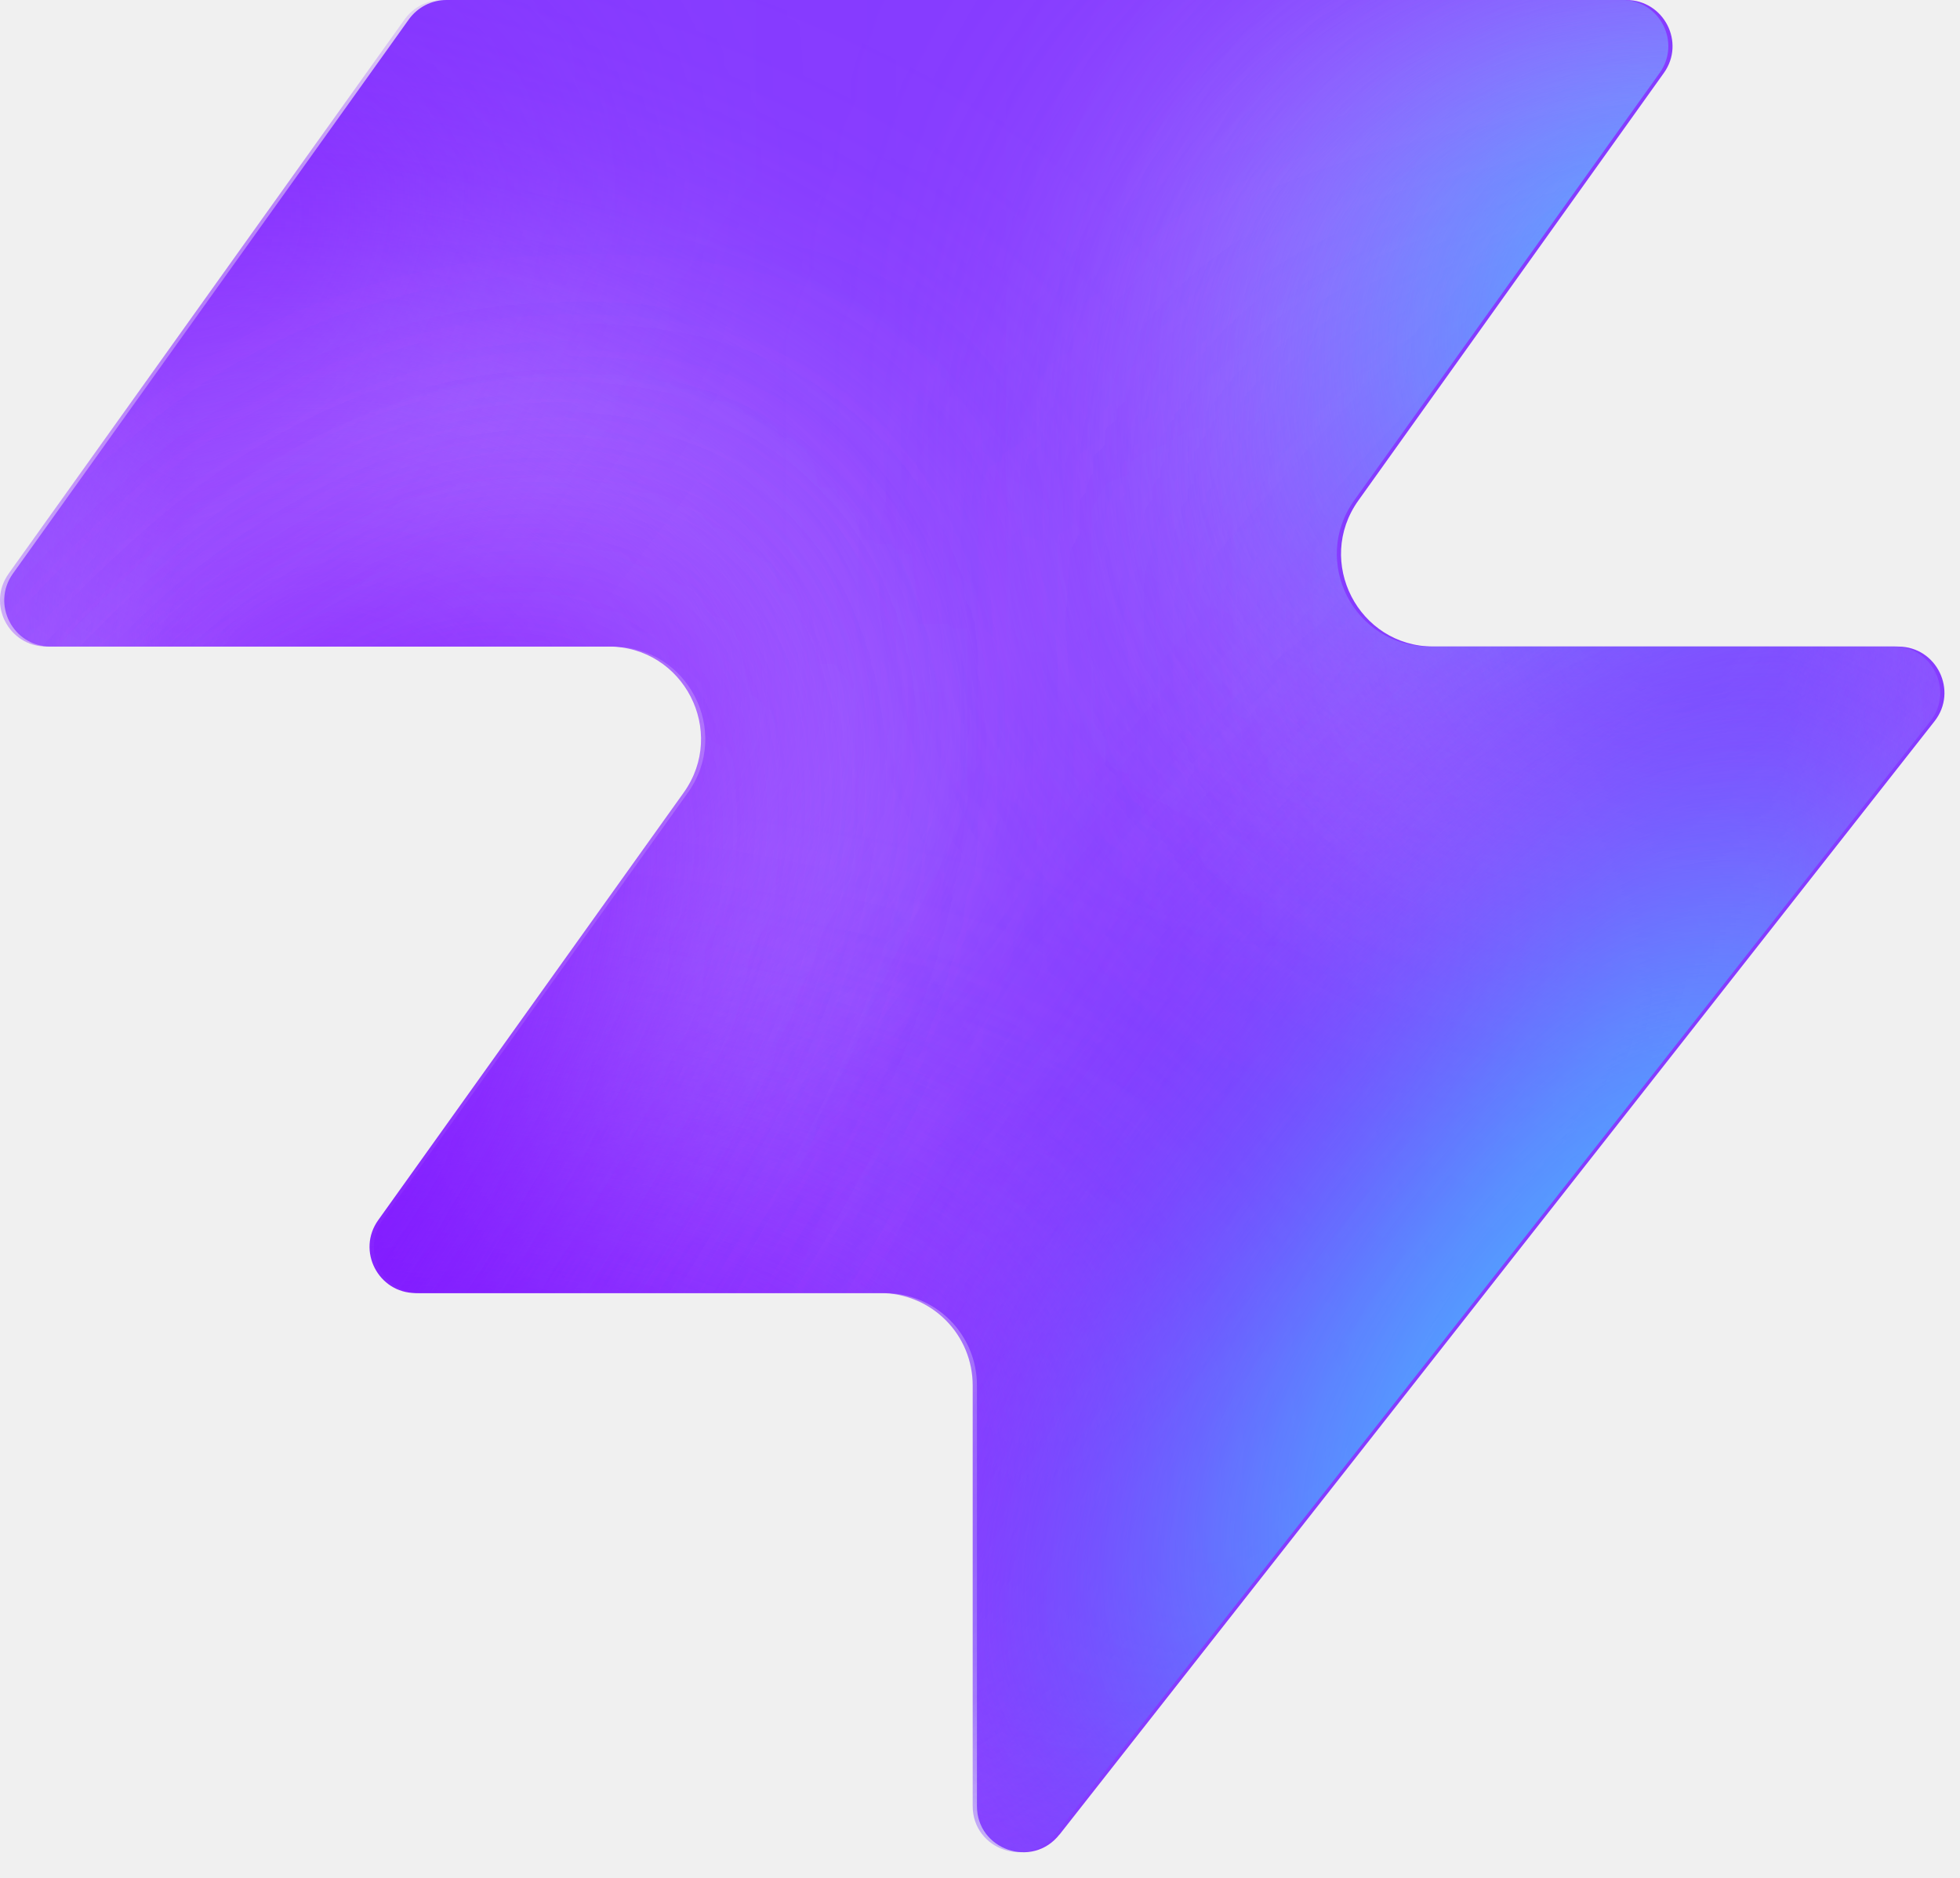
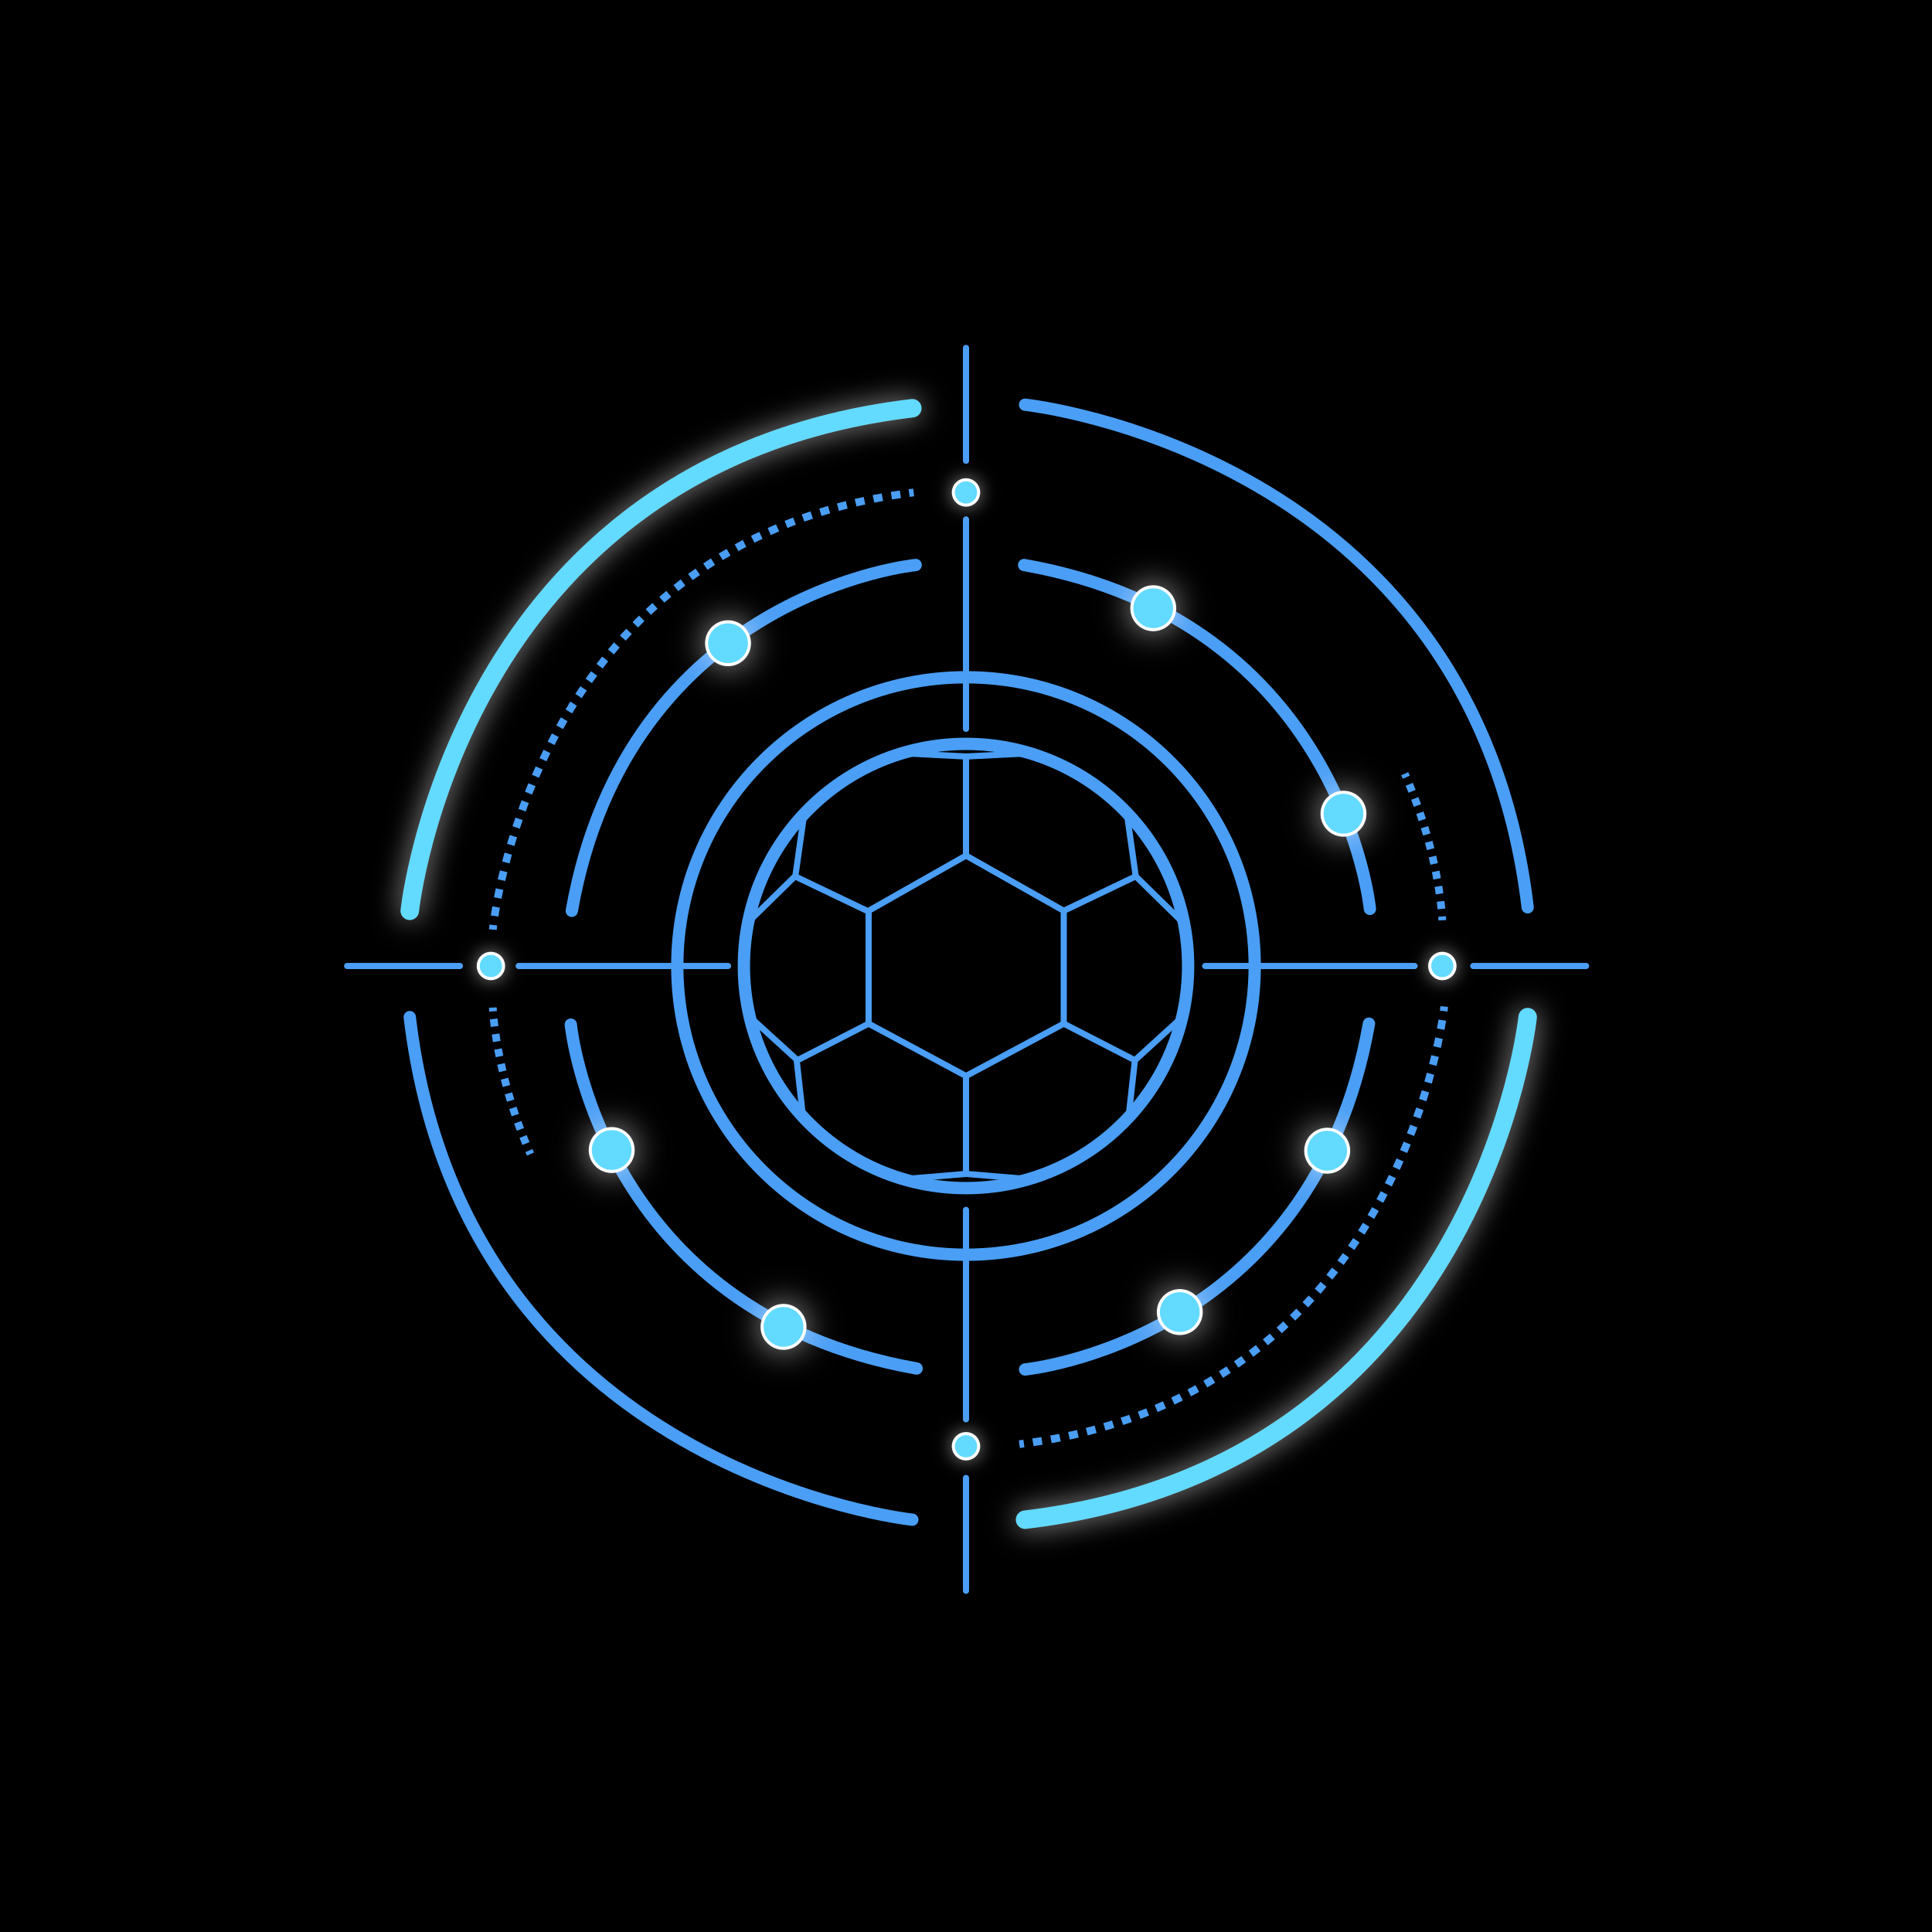
- <svg xmlns="http://www.w3.org/2000/svg" width="48" height="46" fill="none" viewBox="0 0 48 46">
-   <path fill="#863bff" d="M25.946 44.938c-.664.845-2.021.375-2.021-.698V33.937a2.26 2.26 0 0 0-2.262-2.262H10.287c-.92 0-1.456-1.04-.92-1.788l7.48-10.471c1.07-1.497 0-3.578-1.842-3.578H1.237c-.92 0-1.456-1.04-.92-1.788L10.013.474c.214-.297.556-.474.92-.474h28.894c.92 0 1.456 1.04.92 1.788l-7.48 10.471c-1.07 1.498 0 3.579 1.842 3.579h11.377c.943 0 1.473 1.088.89 1.83L25.947 44.94z" style="fill:#863bff;fill:color(display-p3 .525 .23 1);fill-opacity:1" />
-   <mask id="a" width="48" height="46" x="0" y="0" maskUnits="userSpaceOnUse" style="mask-type:alpha">
-     <path fill="#000" d="M25.842 44.938c-.664.844-2.021.375-2.021-.698V33.937a2.26 2.26 0 0 0-2.262-2.262H10.183c-.92 0-1.456-1.04-.92-1.788l7.48-10.471c1.07-1.498 0-3.579-1.842-3.579H1.133c-.92 0-1.456-1.04-.92-1.787L9.91.473c.214-.297.556-.474.92-.474h28.894c.92 0 1.456 1.04.92 1.788l-7.48 10.471c-1.07 1.498 0 3.578 1.842 3.578h11.377c.943 0 1.473 1.088.89 1.832L25.843 44.94z" style="fill:#000;fill-opacity:1" />
-   </mask>
-   <g mask="url(#a)">
-     <g filter="url(#b)">
-       <ellipse cx="5.508" cy="14.704" fill="#ede6ff" rx="5.508" ry="14.704" style="fill:#ede6ff;fill:color(display-p3 .927 .903 1);fill-opacity:1" transform="matrix(.00324 1 1 -.00324 -4.47 31.516)" />
-     </g>
-     <g filter="url(#c)">
-       <ellipse cx="10.399" cy="29.851" fill="#ede6ff" rx="10.399" ry="29.851" style="fill:#ede6ff;fill:color(display-p3 .927 .903 1);fill-opacity:1" transform="matrix(.00324 1 1 -.00324 -39.328 7.883)" />
-     </g>
-     <g filter="url(#d)">
-       <ellipse cx="5.508" cy="30.487" fill="#7e14ff" rx="5.508" ry="30.487" style="fill:#7e14ff;fill:color(display-p3 .492 .077 1);fill-opacity:1" transform="rotate(89.814 -25.913 -14.639)scale(1 -1)" />
-     </g>
-     <g filter="url(#e)">
-       <ellipse cx="5.508" cy="30.599" fill="#7e14ff" rx="5.508" ry="30.599" style="fill:#7e14ff;fill:color(display-p3 .492 .077 1);fill-opacity:1" transform="rotate(89.814 -32.644 -3.334)scale(1 -1)" />
-     </g>
-     <g filter="url(#f)">
-       <ellipse cx="5.508" cy="30.599" fill="#7e14ff" rx="5.508" ry="30.599" style="fill:#7e14ff;fill:color(display-p3 .492 .077 1);fill-opacity:1" transform="matrix(.00324 1 1 -.00324 -34.34 30.47)" />
-     </g>
-     <g filter="url(#g)">
-       <ellipse cx="14.072" cy="22.078" fill="#ede6ff" rx="14.072" ry="22.078" style="fill:#ede6ff;fill:color(display-p3 .927 .903 1);fill-opacity:1" transform="rotate(93.35 24.506 48.493)scale(-1 1)" />
-     </g>
-     <g filter="url(#h)">
-       <ellipse cx="3.47" cy="21.501" fill="#7e14ff" rx="3.47" ry="21.501" style="fill:#7e14ff;fill:color(display-p3 .492 .077 1);fill-opacity:1" transform="rotate(89.009 28.708 47.59)scale(-1 1)" />
-     </g>
-     <g filter="url(#i)">
-       <ellipse cx="3.47" cy="21.501" fill="#7e14ff" rx="3.47" ry="21.501" style="fill:#7e14ff;fill:color(display-p3 .492 .077 1);fill-opacity:1" transform="rotate(89.009 28.708 47.59)scale(-1 1)" />
-     </g>
-     <g filter="url(#j)">
-       <ellipse cx=".387" cy="8.972" fill="#7e14ff" rx="4.407" ry="29.108" style="fill:#7e14ff;fill:color(display-p3 .492 .077 1);fill-opacity:1" transform="rotate(39.51 .387 8.972)" />
-     </g>
-     <g filter="url(#k)">
-       <ellipse cx="47.523" cy="-6.092" fill="#7e14ff" rx="4.407" ry="29.108" style="fill:#7e14ff;fill:color(display-p3 .492 .077 1);fill-opacity:1" transform="rotate(37.892 47.523 -6.092)" />
-     </g>
-     <g filter="url(#l)">
-       <ellipse cx="41.412" cy="6.333" fill="#47bfff" rx="5.971" ry="9.665" style="fill:#47bfff;fill:color(display-p3 .28 .748 1);fill-opacity:1" transform="rotate(37.892 41.412 6.333)" />
-     </g>
-     <g filter="url(#m)">
-       <ellipse cx="-1.879" cy="38.332" fill="#7e14ff" rx="4.407" ry="29.108" style="fill:#7e14ff;fill:color(display-p3 .492 .077 1);fill-opacity:1" transform="rotate(37.892 -1.88 38.332)" />
-     </g>
-     <g filter="url(#n)">
-       <ellipse cx="-1.879" cy="38.332" fill="#7e14ff" rx="4.407" ry="29.108" style="fill:#7e14ff;fill:color(display-p3 .492 .077 1);fill-opacity:1" transform="rotate(37.892 -1.88 38.332)" />
-     </g>
-     <g filter="url(#o)">
-       <ellipse cx="35.651" cy="29.907" fill="#7e14ff" rx="4.407" ry="29.108" style="fill:#7e14ff;fill:color(display-p3 .492 .077 1);fill-opacity:1" transform="rotate(37.892 35.651 29.907)" />
-     </g>
-     <g filter="url(#p)">
-       <ellipse cx="38.418" cy="32.4" fill="#47bfff" rx="5.971" ry="15.297" style="fill:#47bfff;fill:color(display-p3 .28 .748 1);fill-opacity:1" transform="rotate(37.892 38.418 32.4)" />
+ <svg xmlns="http://www.w3.org/2000/svg" id="Layer_2" viewBox="0 0 1254 1254">
+   <defs>
+     <style>.cls-1{filter:url(#outer-glow-6);}.cls-2{filter:url(#outer-glow-7);}.cls-3{filter:url(#outer-glow-8);}.cls-4{filter:url(#outer-glow-9);}.cls-5{filter:url(#outer-glow-2);}.cls-6{filter:url(#outer-glow-3);}.cls-7{filter:url(#outer-glow-4);}.cls-8{filter:url(#outer-glow-5);}.cls-9{filter:url(#outer-glow-1);}.cls-10,.cls-11,.cls-12,.cls-13,.cls-14,.cls-15,.cls-16,.cls-17,.cls-18{stroke:#4a9ef5;}.cls-10,.cls-11,.cls-12,.cls-13,.cls-14,.cls-19,.cls-16,.cls-17,.cls-18{fill:none;}.cls-10,.cls-15,.cls-19{stroke-linecap:round;}.cls-10,.cls-15,.cls-19,.cls-16,.cls-17,.cls-20{stroke-miterlimit:10;}.cls-10,.cls-17{stroke-width:8px;}.cls-11{stroke-dasharray:5.94 5.94;}.cls-11,.cls-12,.cls-13,.cls-14,.cls-18{stroke-width:5px;}.cls-11,.cls-14,.cls-18{stroke-miterlimit:5;}.cls-12{stroke-dasharray:4.93 4.93;}.cls-12,.cls-13{stroke-miterlimit:6;}.cls-15{fill:#4a9ef5;}.cls-15,.cls-16{stroke-width:4px;}.cls-19{stroke:#64daff;stroke-width:12px;}.cls-20{fill:#64daff;stroke:#fff;stroke-width:2px;}.cls-18{stroke-dasharray:5.92 5.92;}.cls-21{filter:url(#outer-glow-11);}.cls-22{filter:url(#outer-glow-13);}.cls-23{filter:url(#outer-glow-12);}.cls-24{filter:url(#outer-glow-10);}</style>
+     <filter id="outer-glow-1" x="232" y="231" width="394" height="394" filterUnits="userSpaceOnUse">
+       <feOffset dx="0" dy="0" />
+       <feGaussianBlur result="blur" stdDeviation="9" />
+       <feFlood flood-color="#fff" flood-opacity=".6" />
+       <feComposite in2="blur" operator="in" />
+       <feComposite in="SourceGraphic" />
+     </filter>
+     <filter id="outer-glow-2" x="632" y="627" width="393" height="393" filterUnits="userSpaceOnUse">
+       <feOffset dx="0" dy="0" />
+       <feGaussianBlur result="blur-2" stdDeviation="9" />
+       <feFlood flood-color="#fff" flood-opacity=".6" />
+       <feComposite in2="blur-2" operator="in" />
+       <feComposite in="SourceGraphic" />
+     </filter>
+     <filter id="outer-glow-3" x="424" y="369" width="97" height="97" filterUnits="userSpaceOnUse">
+       <feOffset dx="0" dy="0" />
+       <feGaussianBlur result="blur-3" stdDeviation="11" />
+       <feFlood flood-color="#fff" flood-opacity=".65" />
+       <feComposite in2="blur-3" operator="in" />
+       <feComposite in="SourceGraphic" />
+     </filter>
+     <filter id="outer-glow-4" x="700" y="346" width="97" height="97" filterUnits="userSpaceOnUse">
+       <feOffset dx="0" dy="0" />
+       <feGaussianBlur result="blur-4" stdDeviation="11" />
+       <feFlood flood-color="#fff" flood-opacity=".65" />
+       <feComposite in2="blur-4" operator="in" />
+       <feComposite in="SourceGraphic" />
+     </filter>
+     <filter id="outer-glow-5" x="824" y="480" width="96" height="97" filterUnits="userSpaceOnUse">
+       <feOffset dx="0" dy="0" />
+       <feGaussianBlur result="blur-5" stdDeviation="11" />
+       <feFlood flood-color="#fff" flood-opacity=".65" />
+       <feComposite in2="blur-5" operator="in" />
+       <feComposite in="SourceGraphic" />
+     </filter>
+     <filter id="outer-glow-6" x="717" y="803" width="97" height="97" filterUnits="userSpaceOnUse">
+       <feOffset dx="0" dy="0" />
+       <feGaussianBlur result="blur-6" stdDeviation="11" />
+       <feFlood flood-color="#fff" flood-opacity=".65" />
+       <feComposite in2="blur-6" operator="in" />
+       <feComposite in="SourceGraphic" />
+     </filter>
+     <filter id="outer-glow-7" x="813" y="698" width="97" height="97" filterUnits="userSpaceOnUse">
+       <feOffset dx="0" dy="0" />
+       <feGaussianBlur result="blur-7" stdDeviation="11" />
+       <feFlood flood-color="#fff" flood-opacity=".65" />
+       <feComposite in2="blur-7" operator="in" />
+       <feComposite in="SourceGraphic" />
+     </filter>
+     <filter id="outer-glow-8" x="460" y="813" width="97" height="97" filterUnits="userSpaceOnUse">
+       <feOffset dx="0" dy="0" />
+       <feGaussianBlur result="blur-8" stdDeviation="11" />
+       <feFlood flood-color="#fff" flood-opacity=".65" />
+       <feComposite in2="blur-8" operator="in" />
+       <feComposite in="SourceGraphic" />
+     </filter>
+     <filter id="outer-glow-9" x="349" y="698" width="96" height="97" filterUnits="userSpaceOnUse">
+       <feOffset dx="0" dy="0" />
+       <feGaussianBlur result="blur-9" stdDeviation="11" />
+       <feFlood flood-color="#fff" flood-opacity=".65" />
+       <feComposite in2="blur-9" operator="in" />
+       <feComposite in="SourceGraphic" />
+     </filter>
+     <filter id="outer-glow-10" x="908" y="599" width="56" height="56" filterUnits="userSpaceOnUse">
+       <feOffset dx="0" dy="0" />
+       <feGaussianBlur result="blur-10" stdDeviation="6" />
+       <feFlood flood-color="#fff" flood-opacity=".54" />
+       <feComposite in2="blur-10" operator="in" />
+       <feComposite in="SourceGraphic" />
+     </filter>
+     <filter id="outer-glow-11" x="291" y="599" width="55" height="56" filterUnits="userSpaceOnUse">
+       <feOffset dx="0" dy="0" />
+       <feGaussianBlur result="blur-11" stdDeviation="6" />
+       <feFlood flood-color="#fff" flood-opacity=".54" />
+       <feComposite in2="blur-11" operator="in" />
+       <feComposite in="SourceGraphic" />
+     </filter>
+     <filter id="outer-glow-12" x="599" y="292" width="56" height="55" filterUnits="userSpaceOnUse">
+       <feOffset dx="0" dy="0" />
+       <feGaussianBlur result="blur-12" stdDeviation="6" />
+       <feFlood flood-color="#fff" flood-opacity=".54" />
+       <feComposite in2="blur-12" operator="in" />
+       <feComposite in="SourceGraphic" />
+     </filter>
+     <filter id="outer-glow-13" x="599" y="911" width="56" height="55" filterUnits="userSpaceOnUse">
+       <feOffset dx="0" dy="0" />
+       <feGaussianBlur result="blur-13" stdDeviation="6" />
+       <feFlood flood-color="#fff" flood-opacity=".54" />
+       <feComposite in2="blur-13" operator="in" />
+       <feComposite in="SourceGraphic" />
+     </filter>
+   </defs>
+   <g id="Layer_2-2">
+     <rect width="1254" height="1254" />
+   </g>
+   <g id="Layer_1-2">
+     <g id="Generative_Object_0_0_">
+       <g class="cls-9">
+         <path class="cls-19" d="M265.96,591.17s30.51-290.99,326.2-326.2" />
+       </g>
+       <g class="cls-5">
+         <path class="cls-19" d="M991.55,660.19s-30.51,290.99-326.2,326.2" />
+       </g>
+       <path class="cls-10" d="M665.35,262.69s290.99,30.51,326.2,326.2" />
+       <path class="cls-10" d="M592.16,986.38s-290.99-30.51-326.2-326.2" />
+       <path class="cls-14" d="M319.89,603.37s.09-1.03.34-2.98" />
+       <path class="cls-18" d="M321.04,594.54c6.81-44.6,49.21-244.06,266.09-274.12" />
+       <path class="cls-14" d="M590.07,320.02c.99-.13,1.98-.25,2.98-.38" />
+       <path class="cls-14" d="M937.41,653.31s-.11,1.03-.37,2.97" />
+       <path class="cls-11" d="M936.16,662.15c-7.26,44.65-51.7,244.36-268.61,274.43" />
+       <path class="cls-14" d="M664.6,936.98c-.99.13-1.98.25-2.98.38" />
+       <path class="cls-13" d="M319.89,653.96s.03.86.14,2.49" />
+       <path class="cls-12" d="M320.45,661.36c1.39,13.84,6.12,45.67,21.86,83.17" />
+       <path class="cls-13" d="M343.28,746.81c.33.76.66,1.53,1,2.29" />
+       <path class="cls-13" d="M936.17,597.33s-.03-.86-.14-2.49" />
+       <path class="cls-12" d="M935.61,589.93c-1.39-13.84-6.12-45.67-21.86-83.17" />
+       <path class="cls-13" d="M912.78,504.48c-.33-.76-.66-1.53-1-2.29" />
+       <path class="cls-10" d="M594.32,366.73s-186.74,18.13-223.19,224.44" />
+       <path class="cls-10" d="M665.35,888.87s186.74-18.13,223.19-224.44" />
+       <path class="cls-10" d="M889.17,589.92s-18.13-186.74-224.44-223.19" />
+       <path class="cls-10" d="M370.5,665.05s18.13,186.74,224.44,223.19" />
+       <g class="cls-6">
+         <circle class="cls-20" cx="472.54" cy="417.51" r="13.91" />
+       </g>
+       <g class="cls-7">
+         <circle class="cls-20" cx="748.54" cy="394.78" r="13.91" />
+       </g>
+       <g class="cls-8">
+         <circle class="cls-20" cx="872.01" cy="528.17" r="13.91" />
+       </g>
+       <g class="cls-1">
+         <circle class="cls-20" cx="765.76" cy="851.62" r="13.91" />
+       </g>
+       <g class="cls-2">
+         <circle class="cls-20" cx="861.44" cy="746.89" r="13.91" />
+       </g>
+       <g class="cls-3">
+         <circle class="cls-20" cx="508.56" cy="861.24" r="13.91" />
+       </g>
+       <g class="cls-4">
+         <circle class="cls-20" cx="397.03" cy="746.45" r="13.91" />
+       </g>
+       <line class="cls-15" x1="1029.47" y1="627" x2="956.27" y2="627" />
+       <line class="cls-15" x1="918.14" y1="627" x2="782.25" y2="627" />
+       <g class="cls-24">
+         <circle class="cls-20" cx="936.17" cy="627" r="8.2" />
+       </g>
+       <line class="cls-15" x1="225.32" y1="627" x2="298.53" y2="627" />
+       <line class="cls-15" x1="336.65" y1="627" x2="472.54" y2="627" />
+       <g class="cls-21">
+         <circle class="cls-20" cx="318.62" cy="627" r="8.2" />
+       </g>
+       <line class="cls-15" x1="627" y1="225.84" x2="627" y2="299.05" />
+       <line class="cls-15" x1="627" y1="337.17" x2="627" y2="473.06" />
+       <g class="cls-23">
+         <circle class="cls-20" cx="627" cy="319.64" r="8.2" />
+       </g>
+       <line class="cls-15" x1="627" y1="1032.52" x2="627" y2="959.31" />
+       <line class="cls-15" x1="627" y1="921.19" x2="627" y2="785.3" />
+       <g class="cls-22">
+         <circle class="cls-20" cx="627" cy="938.71" r="8.2" />
+       </g>
+       <circle class="cls-17" cx="627" cy="627" r="187.4" />
+       <circle class="cls-17" cx="627" cy="627" r="144.17" />
+       <polygon class="cls-16" points="627 555.33 563.79 591.17 563.79 664.43 627 698.4 690.45 664.43 690.45 591.17 627 555.33" />
+       <polyline class="cls-16" points="585.49 488.9 627 491.02 627 555.33" />
+       <line class="cls-16" x1="668.51" y1="488.9" x2="627" y2="491.02" />
+       <polyline class="cls-16" points="690.45 591.17 737.18 568.79 768.56 599.55" />
+       <polyline class="cls-16" points="690.45 664.43 736.64 688.17 767.33 660.19" />
+       <line class="cls-16" x1="737.18" y1="568.79" x2="731.35" y2="527.52" />
+       <line class="cls-16" x1="736.64" y1="688.17" x2="732.49" y2="725.27" />
+       <polyline class="cls-16" points="627 698.4 627 761.94 586.31 765.35" />
+       <line class="cls-16" x1="627" y1="761.94" x2="667.69" y2="765.35" />
+       <polyline class="cls-16" points="562.73 591.17 515.99 568.79 484.62 599.55" />
+       <line class="cls-16" x1="521.81" y1="529.37" x2="515.97" y2="570.64" />
+       <polyline class="cls-16" points="563.79 664.43 517.6 688.17 486.91 660.19" />
+       <line class="cls-16" x1="516.82" y1="685.77" x2="520.97" y2="722.87" />
    </g>
  </g>
-   <defs>
-     <filter id="b" width="60.045" height="41.654" x="-19.77" y="16.149" color-interpolation-filters="sRGB" filterUnits="userSpaceOnUse">
-       <feFlood flood-opacity="0" result="BackgroundImageFix" />
-       <feBlend in="SourceGraphic" in2="BackgroundImageFix" result="shape" />
-       <feGaussianBlur result="effect1_foregroundBlur_2002_17158" stdDeviation="7.659" />
-     </filter>
-     <filter id="c" width="90.34" height="51.437" x="-54.613" y="-7.533" color-interpolation-filters="sRGB" filterUnits="userSpaceOnUse">
-       <feFlood flood-opacity="0" result="BackgroundImageFix" />
-       <feBlend in="SourceGraphic" in2="BackgroundImageFix" result="shape" />
-       <feGaussianBlur result="effect1_foregroundBlur_2002_17158" stdDeviation="7.659" />
-     </filter>
-     <filter id="d" width="79.355" height="29.4" x="-49.64" y="2.03" color-interpolation-filters="sRGB" filterUnits="userSpaceOnUse">
-       <feFlood flood-opacity="0" result="BackgroundImageFix" />
-       <feBlend in="SourceGraphic" in2="BackgroundImageFix" result="shape" />
-       <feGaussianBlur result="effect1_foregroundBlur_2002_17158" stdDeviation="4.596" />
-     </filter>
-     <filter id="e" width="79.579" height="29.4" x="-45.045" y="20.029" color-interpolation-filters="sRGB" filterUnits="userSpaceOnUse">
-       <feFlood flood-opacity="0" result="BackgroundImageFix" />
-       <feBlend in="SourceGraphic" in2="BackgroundImageFix" result="shape" />
-       <feGaussianBlur result="effect1_foregroundBlur_2002_17158" stdDeviation="4.596" />
-     </filter>
-     <filter id="f" width="79.579" height="29.4" x="-43.513" y="21.178" color-interpolation-filters="sRGB" filterUnits="userSpaceOnUse">
-       <feFlood flood-opacity="0" result="BackgroundImageFix" />
-       <feBlend in="SourceGraphic" in2="BackgroundImageFix" result="shape" />
-       <feGaussianBlur result="effect1_foregroundBlur_2002_17158" stdDeviation="4.596" />
-     </filter>
-     <filter id="g" width="74.749" height="58.852" x="15.756" y="-17.901" color-interpolation-filters="sRGB" filterUnits="userSpaceOnUse">
-       <feFlood flood-opacity="0" result="BackgroundImageFix" />
-       <feBlend in="SourceGraphic" in2="BackgroundImageFix" result="shape" />
-       <feGaussianBlur result="effect1_foregroundBlur_2002_17158" stdDeviation="7.659" />
-     </filter>
-     <filter id="h" width="61.377" height="25.362" x="23.548" y="2.284" color-interpolation-filters="sRGB" filterUnits="userSpaceOnUse">
-       <feFlood flood-opacity="0" result="BackgroundImageFix" />
-       <feBlend in="SourceGraphic" in2="BackgroundImageFix" result="shape" />
-       <feGaussianBlur result="effect1_foregroundBlur_2002_17158" stdDeviation="4.596" />
-     </filter>
-     <filter id="i" width="61.377" height="25.362" x="23.548" y="2.284" color-interpolation-filters="sRGB" filterUnits="userSpaceOnUse">
-       <feFlood flood-opacity="0" result="BackgroundImageFix" />
-       <feBlend in="SourceGraphic" in2="BackgroundImageFix" result="shape" />
-       <feGaussianBlur result="effect1_foregroundBlur_2002_17158" stdDeviation="4.596" />
-     </filter>
-     <filter id="j" width="56.045" height="63.649" x="-27.636" y="-22.853" color-interpolation-filters="sRGB" filterUnits="userSpaceOnUse">
-       <feFlood flood-opacity="0" result="BackgroundImageFix" />
-       <feBlend in="SourceGraphic" in2="BackgroundImageFix" result="shape" />
-       <feGaussianBlur result="effect1_foregroundBlur_2002_17158" stdDeviation="4.596" />
-     </filter>
-     <filter id="k" width="54.814" height="64.646" x="20.116" y="-38.415" color-interpolation-filters="sRGB" filterUnits="userSpaceOnUse">
-       <feFlood flood-opacity="0" result="BackgroundImageFix" />
-       <feBlend in="SourceGraphic" in2="BackgroundImageFix" result="shape" />
-       <feGaussianBlur result="effect1_foregroundBlur_2002_17158" stdDeviation="4.596" />
-     </filter>
-     <filter id="l" width="33.541" height="35.313" x="24.641" y="-11.323" color-interpolation-filters="sRGB" filterUnits="userSpaceOnUse">
-       <feFlood flood-opacity="0" result="BackgroundImageFix" />
-       <feBlend in="SourceGraphic" in2="BackgroundImageFix" result="shape" />
-       <feGaussianBlur result="effect1_foregroundBlur_2002_17158" stdDeviation="4.596" />
-     </filter>
-     <filter id="m" width="54.814" height="64.646" x="-29.286" y="6.009" color-interpolation-filters="sRGB" filterUnits="userSpaceOnUse">
-       <feFlood flood-opacity="0" result="BackgroundImageFix" />
-       <feBlend in="SourceGraphic" in2="BackgroundImageFix" result="shape" />
-       <feGaussianBlur result="effect1_foregroundBlur_2002_17158" stdDeviation="4.596" />
-     </filter>
-     <filter id="n" width="54.814" height="64.646" x="-29.286" y="6.009" color-interpolation-filters="sRGB" filterUnits="userSpaceOnUse">
-       <feFlood flood-opacity="0" result="BackgroundImageFix" />
-       <feBlend in="SourceGraphic" in2="BackgroundImageFix" result="shape" />
-       <feGaussianBlur result="effect1_foregroundBlur_2002_17158" stdDeviation="4.596" />
-     </filter>
-     <filter id="o" width="54.814" height="64.646" x="8.244" y="-2.416" color-interpolation-filters="sRGB" filterUnits="userSpaceOnUse">
-       <feFlood flood-opacity="0" result="BackgroundImageFix" />
-       <feBlend in="SourceGraphic" in2="BackgroundImageFix" result="shape" />
-       <feGaussianBlur result="effect1_foregroundBlur_2002_17158" stdDeviation="4.596" />
-     </filter>
-     <filter id="p" width="39.409" height="43.623" x="18.713" y="10.588" color-interpolation-filters="sRGB" filterUnits="userSpaceOnUse">
-       <feFlood flood-opacity="0" result="BackgroundImageFix" />
-       <feBlend in="SourceGraphic" in2="BackgroundImageFix" result="shape" />
-       <feGaussianBlur result="effect1_foregroundBlur_2002_17158" stdDeviation="4.596" />
-     </filter>
-   </defs>
</svg>
